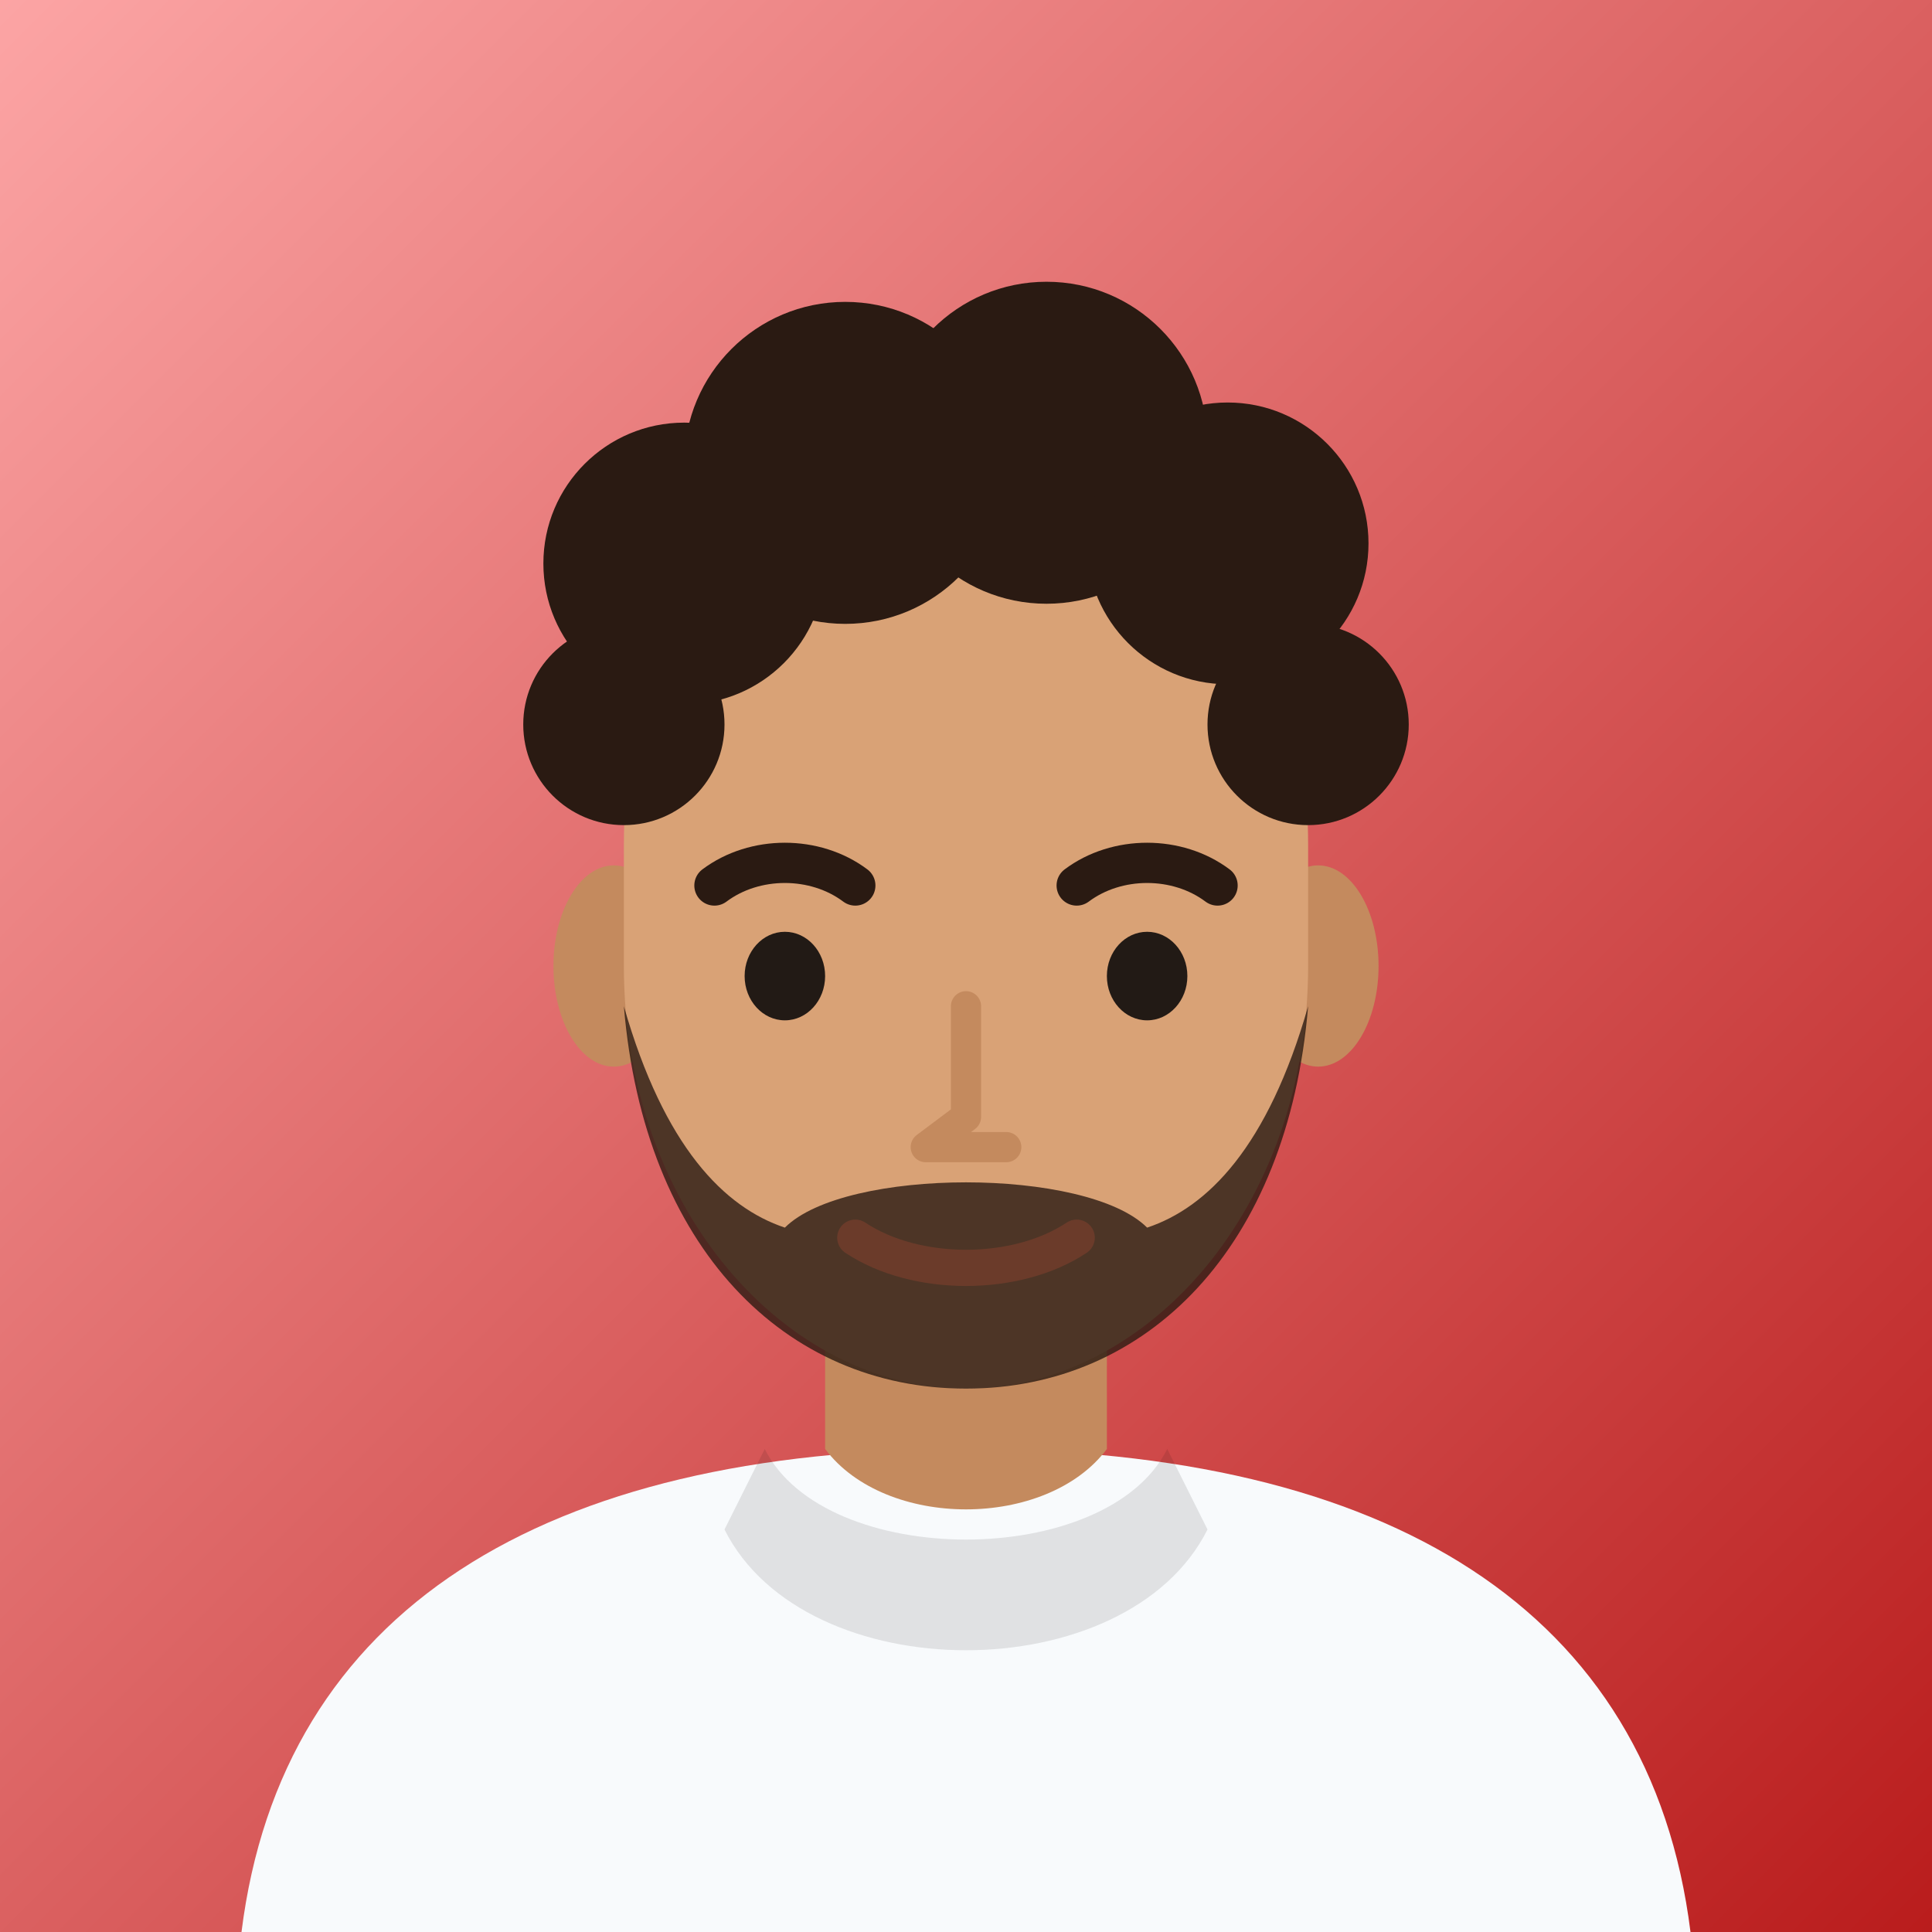
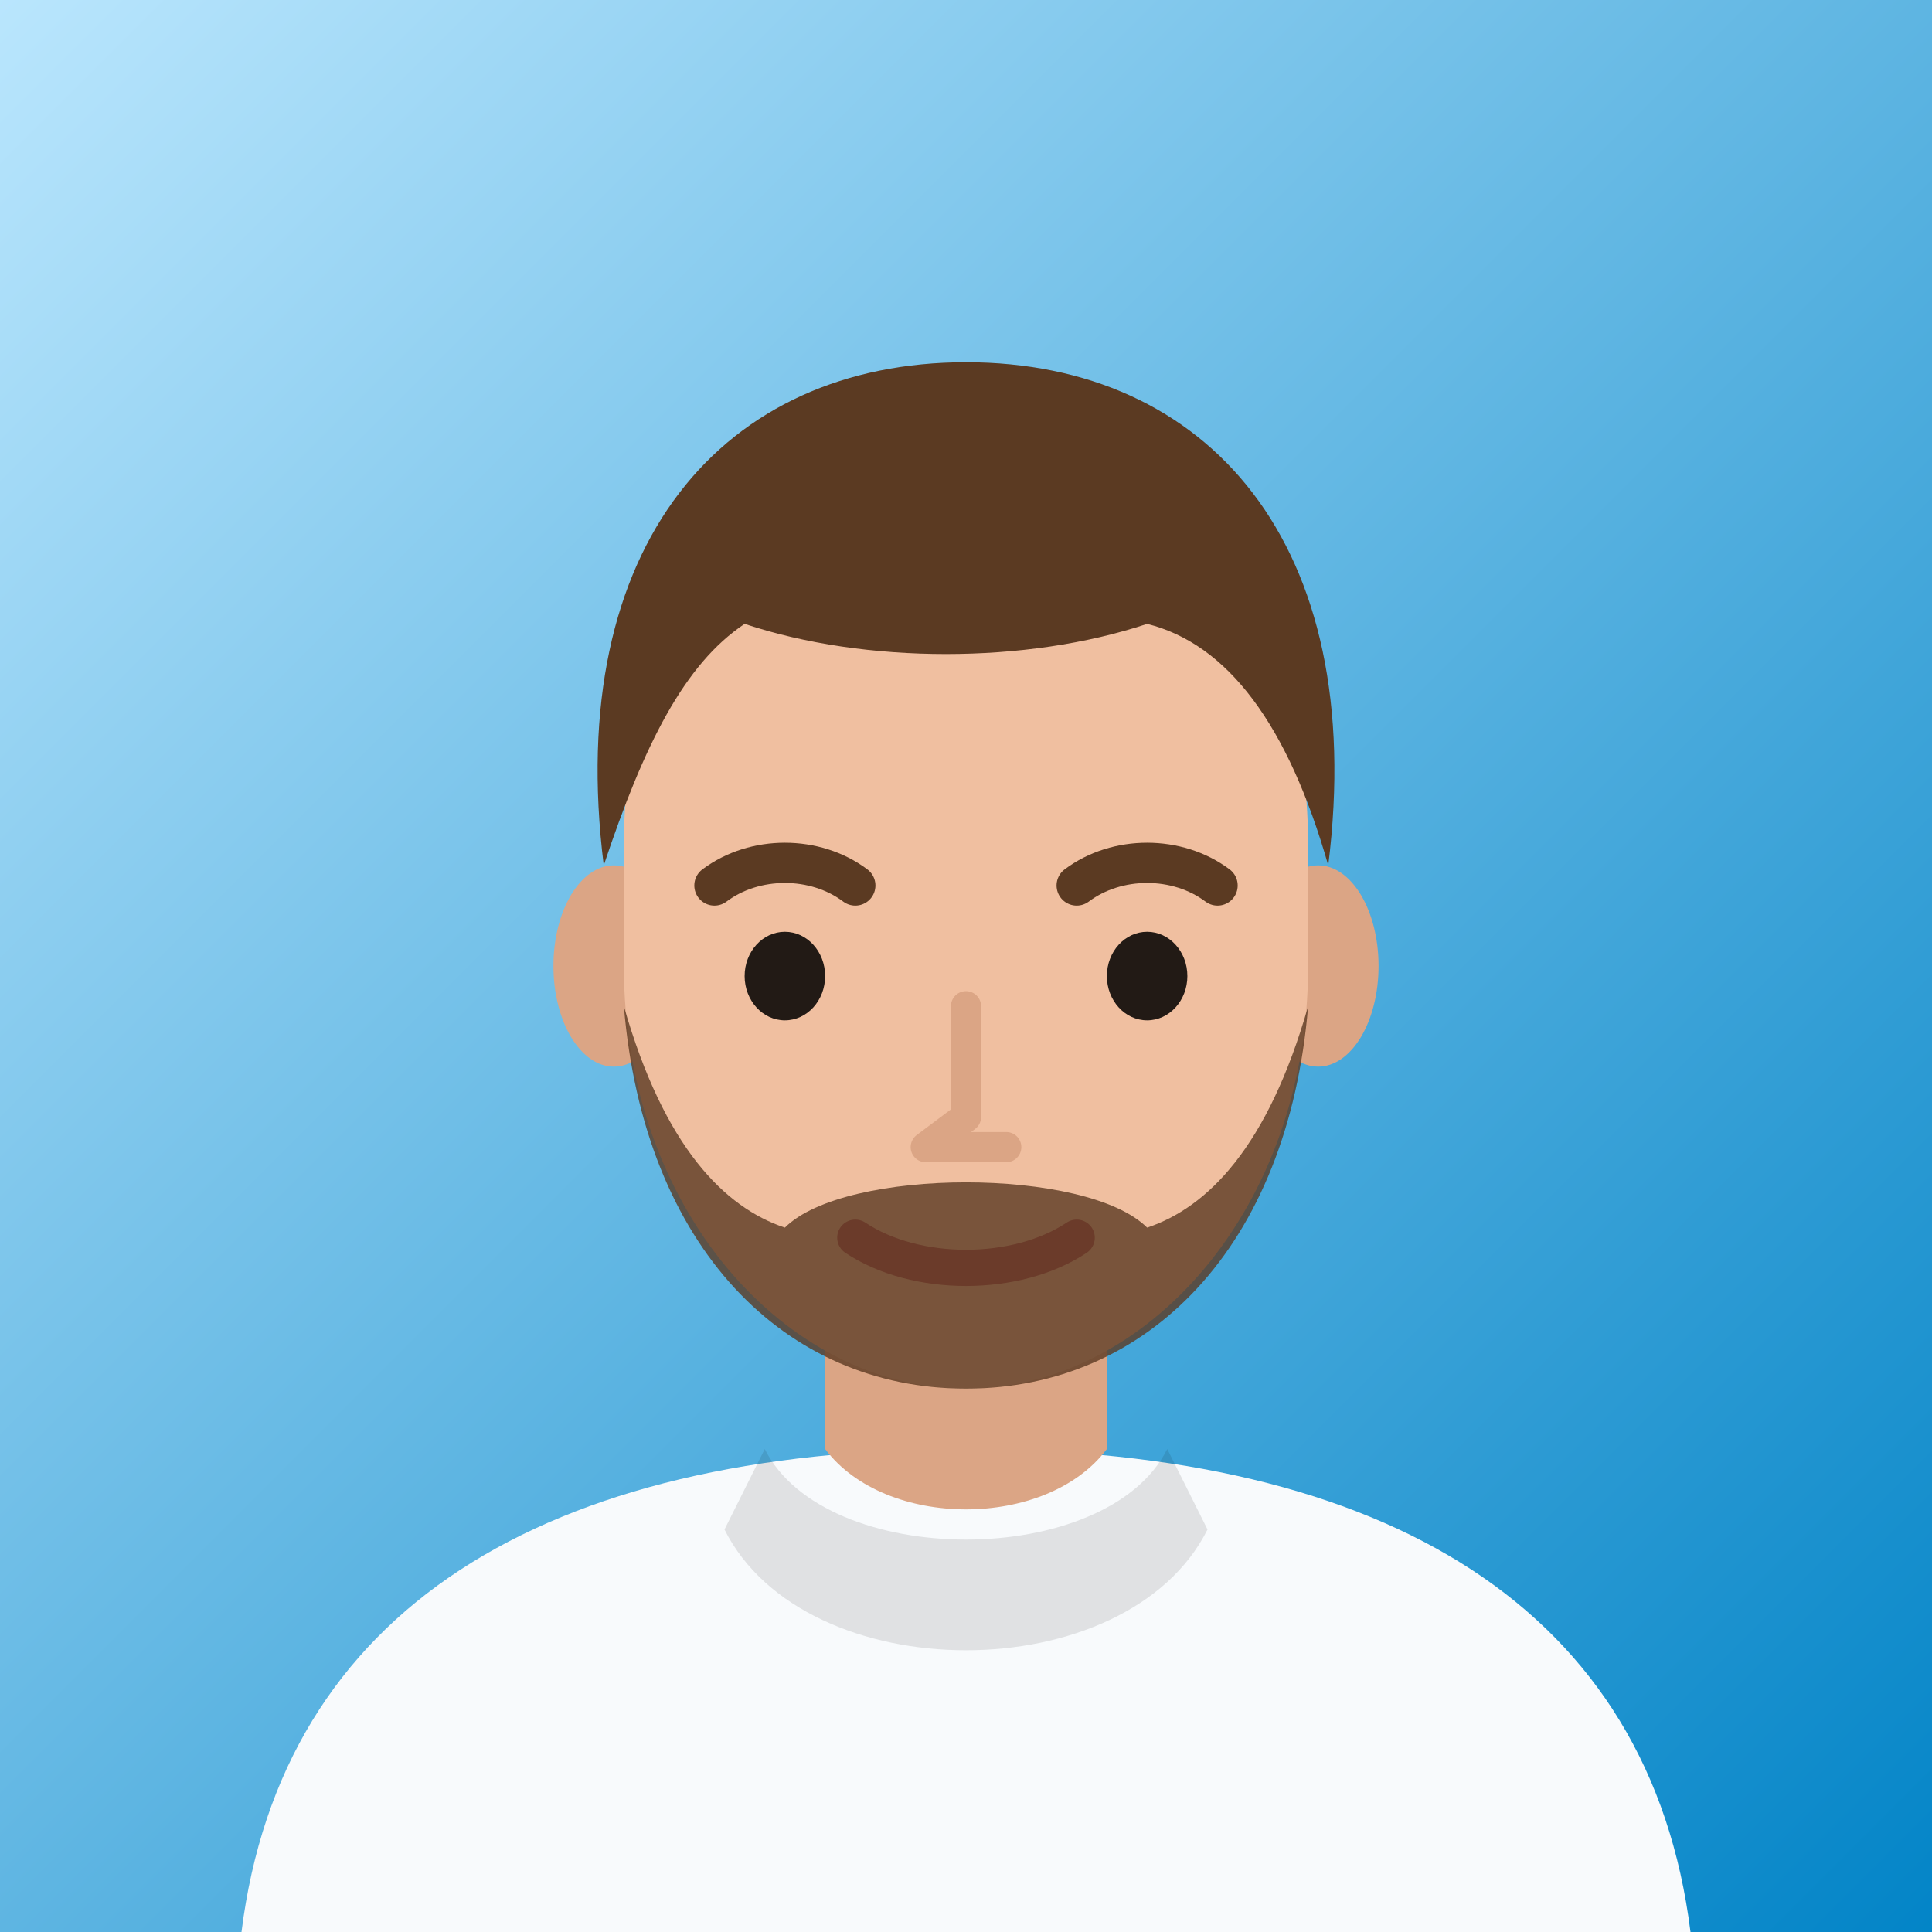
<svg xmlns="http://www.w3.org/2000/svg" viewBox="0 0 96 96" role="img" aria-label="Spanish Male voice portrait">
  <defs>
    <linearGradient id="bg" x1="0" y1="0" x2="1" y2="1">
-       <stop offset="0" stop-color="#fca5a5" />
-       <stop offset="1" stop-color="#b91c1c" />
+       <stop offset="0" stop-color="#bae6fd" />
+       <stop offset="1" stop-color="#0284c7" />
    </linearGradient>
  </defs>
  <rect width="96" height="96" fill="url(#bg)" />
  <path d="M12 96c2-16 15-24 36-24s34 8 36 24z" fill="#f8fafc" />
  <path d="M38 72c3 6 17 6 20 0l2 4c-4 8-20 8-24 0z" fill="#000" opacity=".1" />
-   <path d="M41 58h14v14c-3 4-11 4-14 0z" fill="#c48a5e" />
-   <ellipse cx="30.5" cy="48" rx="3" ry="5" fill="#c48a5e" />
-   <ellipse cx="65.5" cy="48" rx="3" ry="5" fill="#c48a5e" />
-   <path d="M31 42c0-12 7-19 17-19s17 7 17 19v6c0 12-8 21-17 21s-17-9-17-21z" fill="#d9a276" />
-   <path d="M31 50c1 12 8 19 17 19s16-7 17-19c-2 7-5 10-8 11-3-3-15-3-18 0-3-1-6-4-8-11z" fill="#2a1a12" opacity=".8" />
-   <circle cx="34" cy="28" r="7" fill="#2a1a12" />
-   <circle cx="42" cy="23" r="8" fill="#2a1a12" />
-   <circle cx="52" cy="22" r="8" fill="#2a1a12" />
-   <circle cx="61" cy="27" r="7" fill="#2a1a12" />
-   <circle cx="31" cy="36" r="5" fill="#2a1a12" />
-   <circle cx="65" cy="36" r="5" fill="#2a1a12" />
-   <path d="M35.5 44c2-1.5 5-1.5 7 0M53.5 44c2-1.5 5-1.5 7 0" fill="none" stroke="#2a1a12" stroke-width="2" stroke-linecap="round" />
+   <path d="M41 58h14v14c-3 4-11 4-14 0z" fill="#dba585" />
+   <ellipse cx="30.5" cy="48" rx="3" ry="5" fill="#dba585" />
+   <ellipse cx="65.5" cy="48" rx="3" ry="5" fill="#dba585" />
+   <path d="M31 42c0-12 7-19 17-19s17 7 17 19v6c0 12-8 21-17 21s-17-9-17-21z" fill="#f0bfa0" />
+   <path d="M31 50c1 12 8 19 17 19s16-7 17-19c-2 7-5 10-8 11-3-3-15-3-18 0-3-1-6-4-8-11z" fill="#5b3a22" opacity=".8" />
+   <path d="M30 43c-2-16 6-25 18-25s20 9 18 25c-2-7-5-11-9-12-6 2-14 2-20 0-3 2-5 6-7 12z" fill="#5b3a22" />
+   <path d="M35.5 44c2-1.5 5-1.5 7 0M53.5 44c2-1.5 5-1.5 7 0" fill="none" stroke="#5b3a22" stroke-width="2" stroke-linecap="round" />
  <ellipse cx="39" cy="48.5" rx="2" ry="2.2" fill="#221a15" />
  <ellipse cx="57" cy="48.5" rx="2" ry="2.2" fill="#221a15" />
-   <path d="M48 50v5.500l-2 1.500h4" fill="none" stroke="#c48a5e" stroke-width="1.5" stroke-linecap="round" stroke-linejoin="round" />
+   <path d="M48 50v5.500l-2 1.500h4" fill="none" stroke="#dba585" stroke-width="1.5" stroke-linecap="round" stroke-linejoin="round" />
  <path d="M42.5 61.5c3 2 8 2 11 0" fill="none" stroke="#6b3b2a" stroke-width="1.8" stroke-linecap="round" />
</svg>
